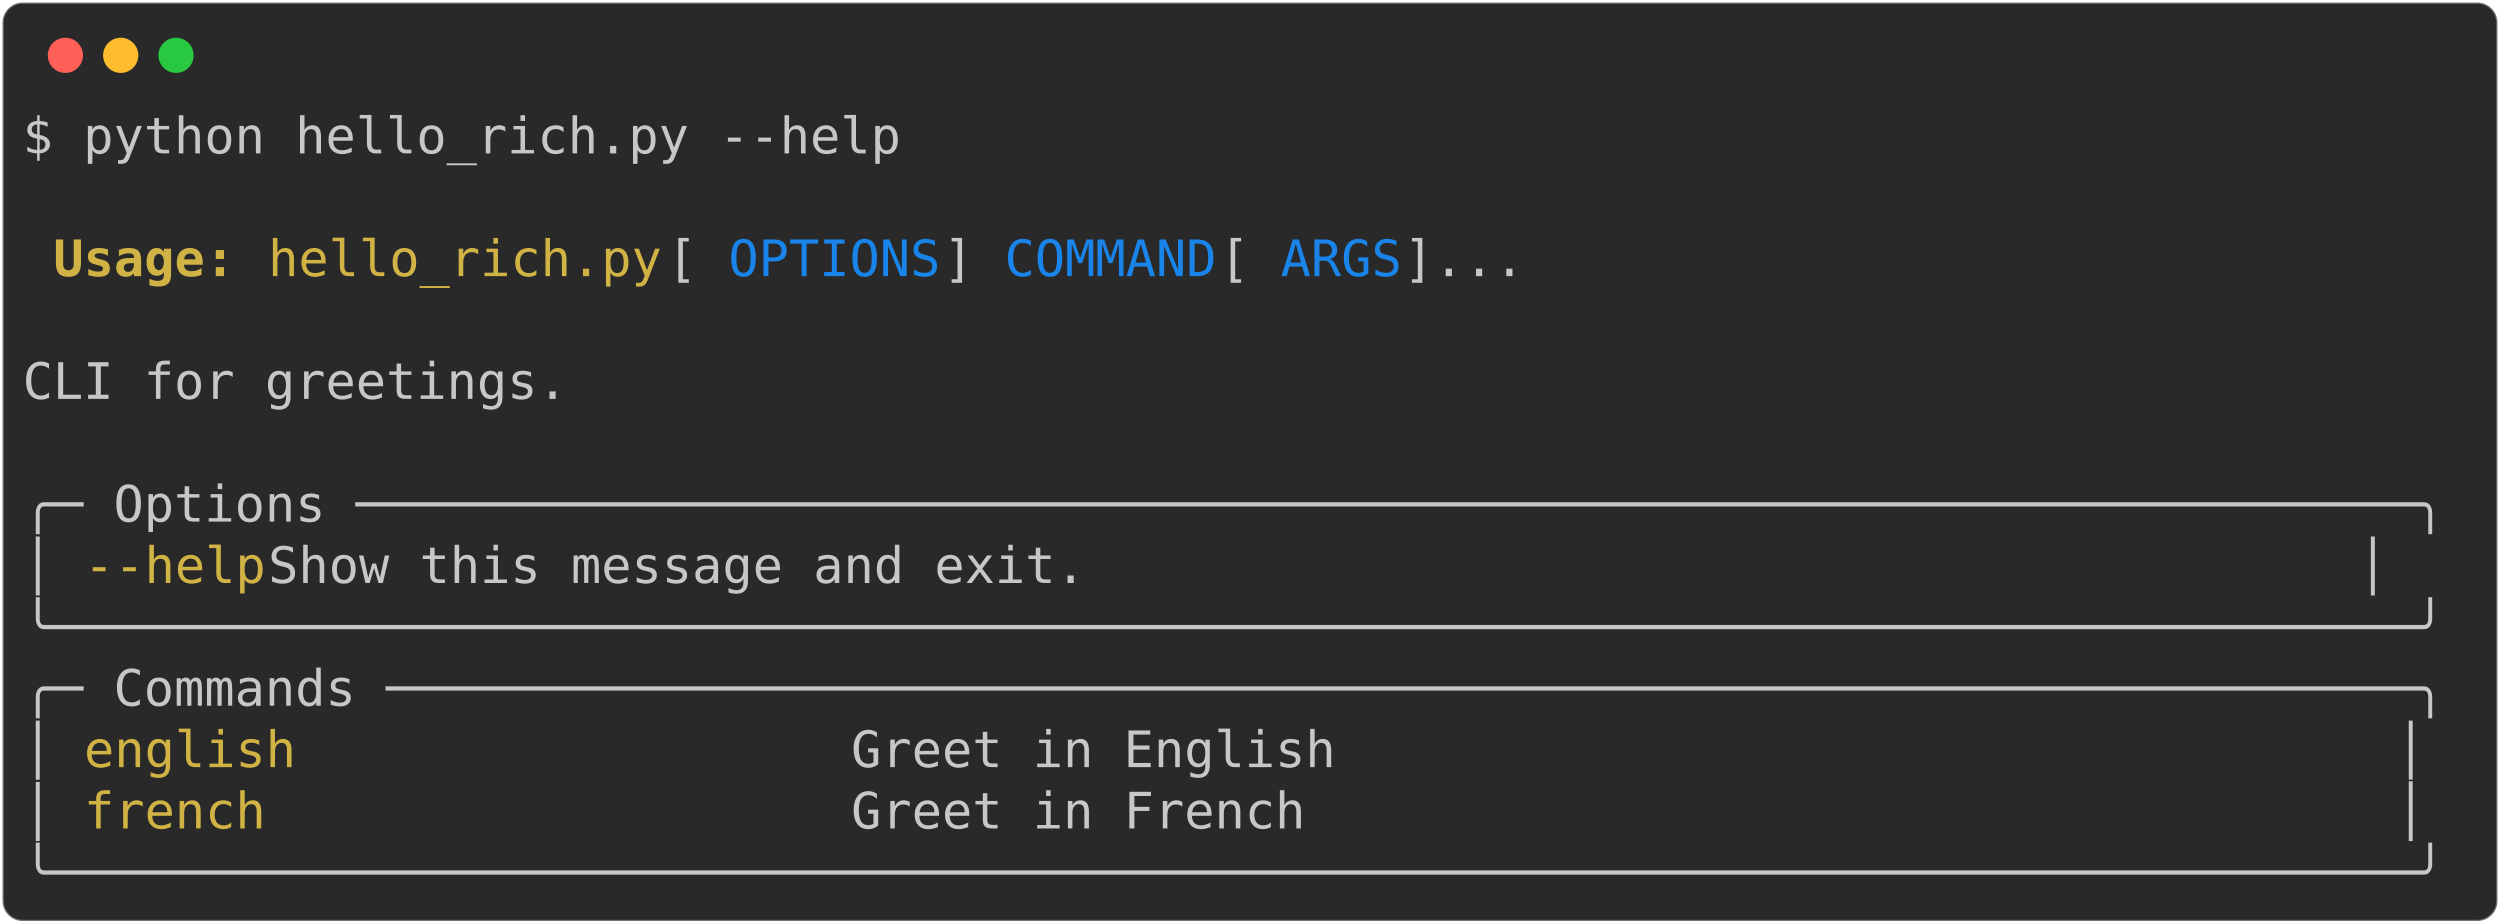
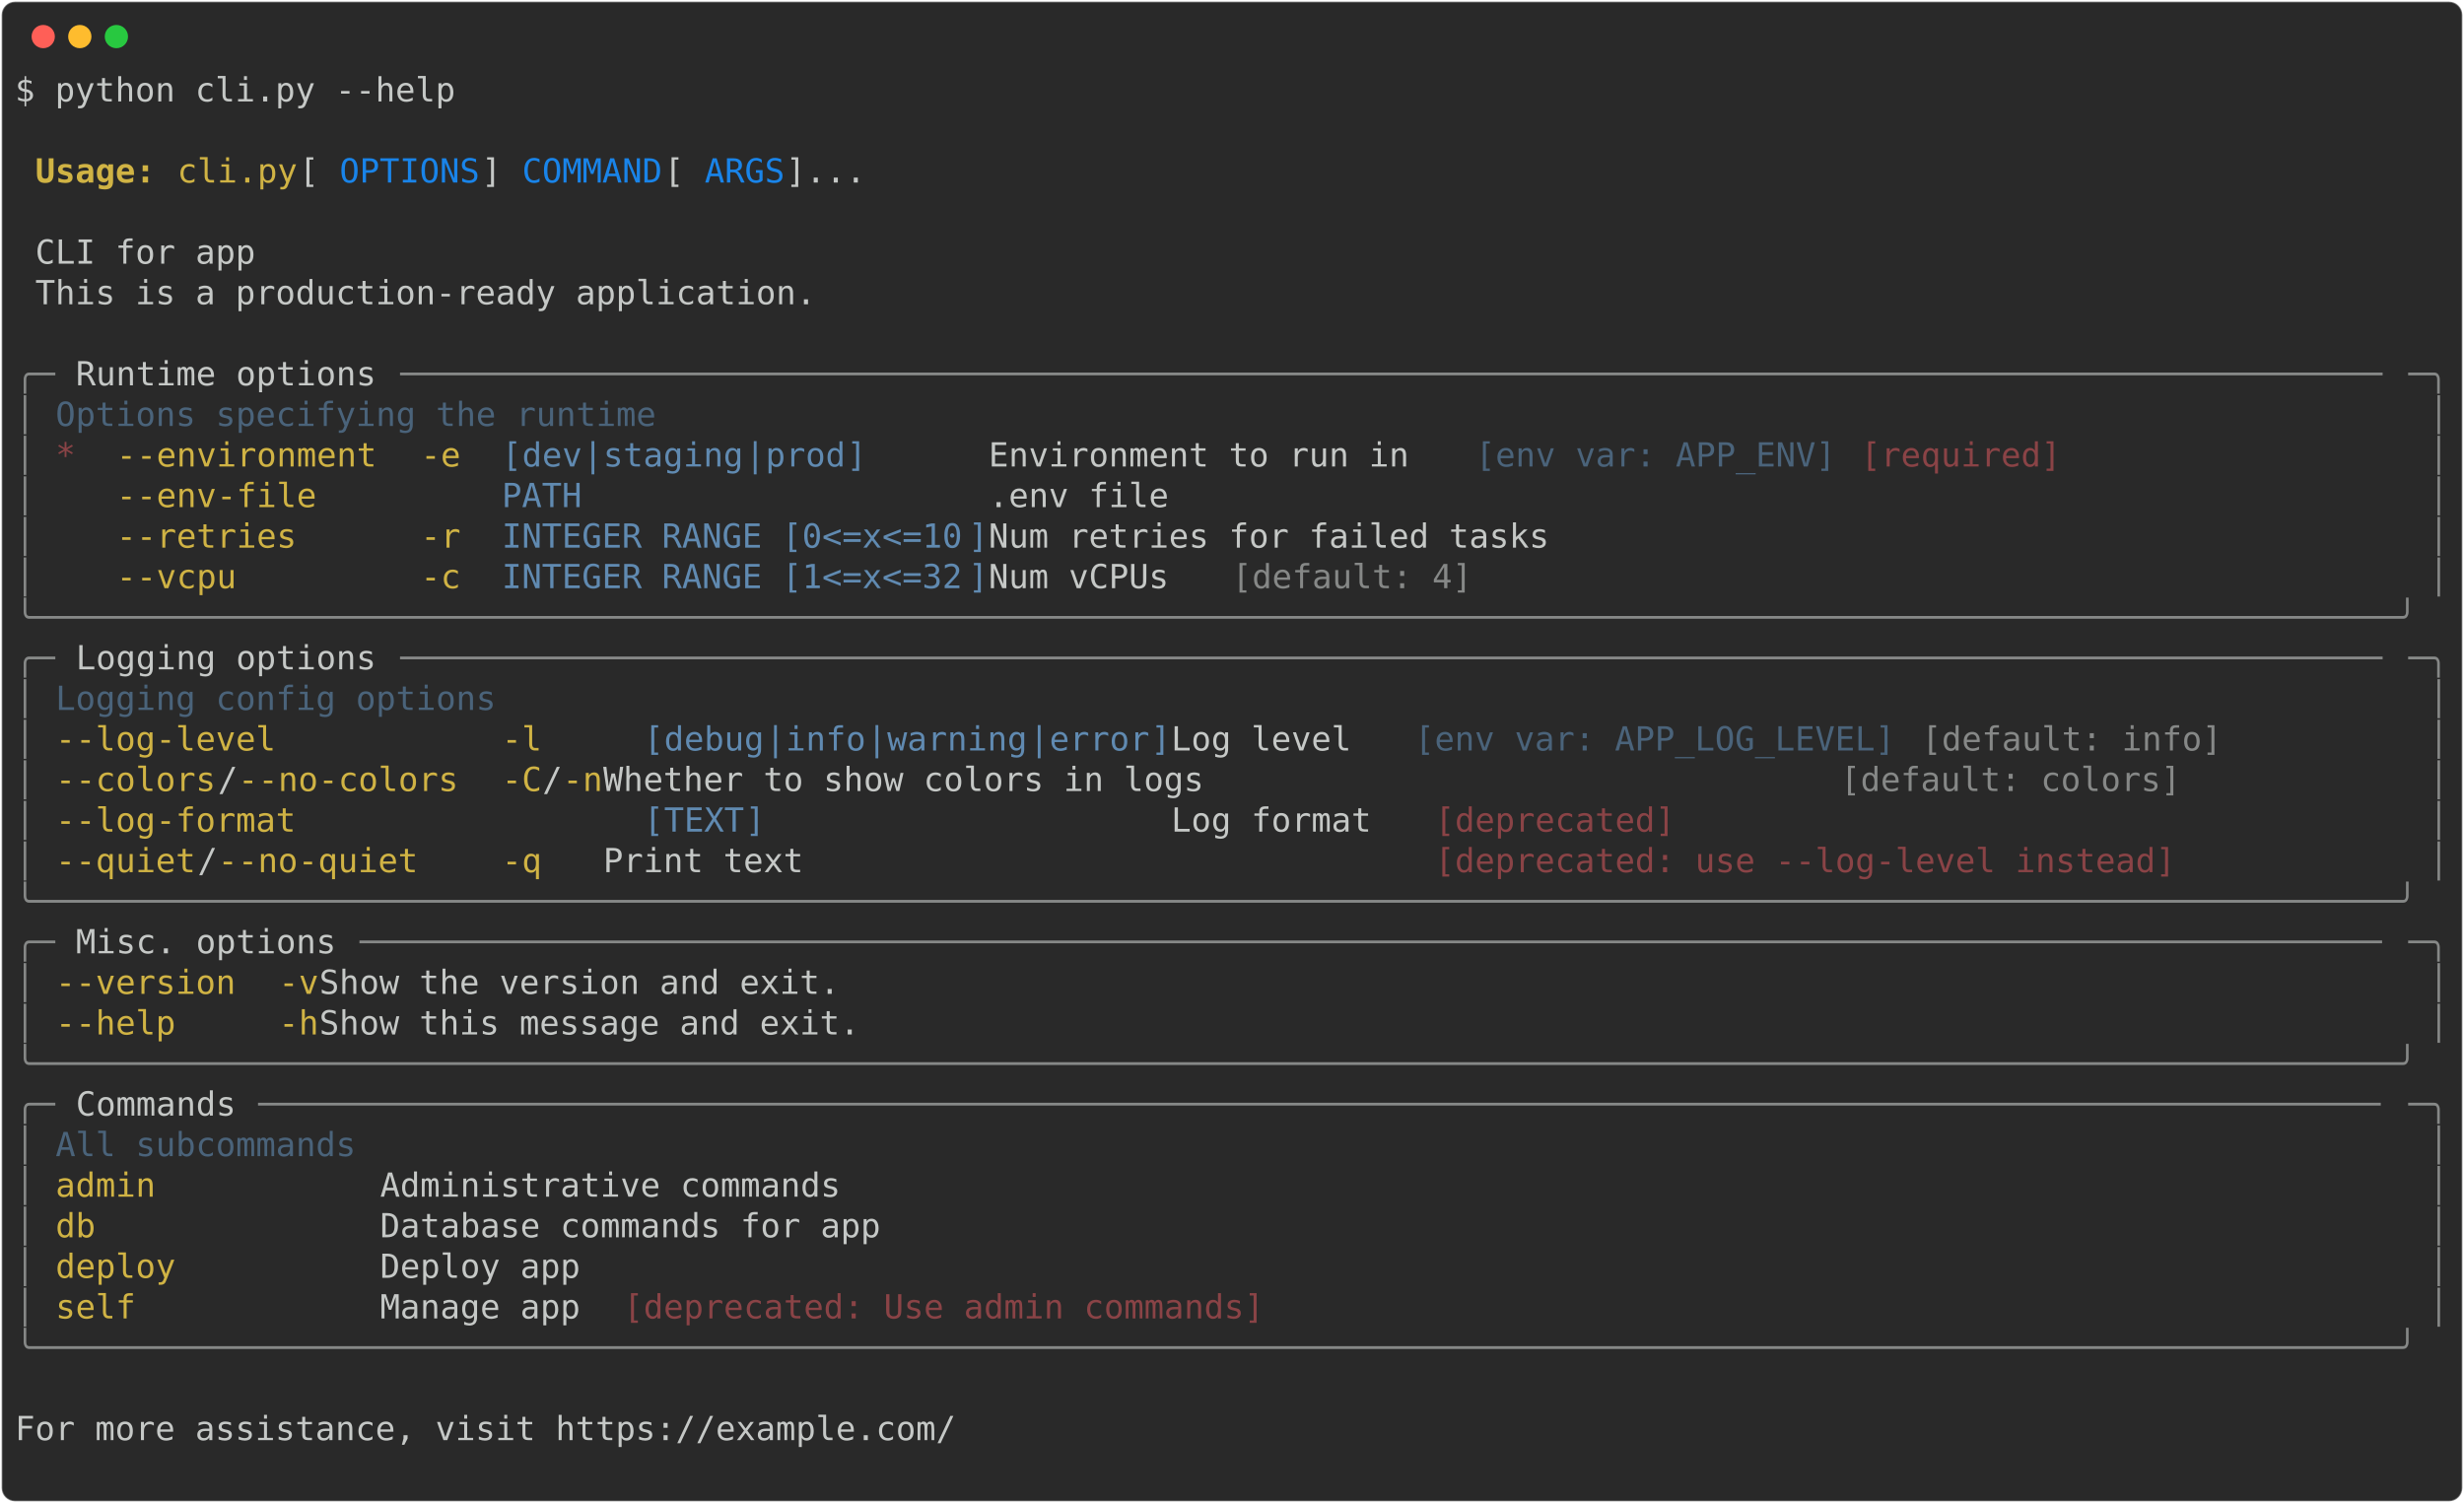
- <svg xmlns="http://www.w3.org/2000/svg" class="rich-terminal" viewBox="0 0 994 367.2">
+ <svg xmlns="http://www.w3.org/2000/svg" class="rich-terminal" viewBox="0 0 1482 904.0">
  <style>

    @font-face {
        font-family: "Fira Code";
        src: local("FiraCode-Regular"),
                url("https://cdnjs.cloudflare.com/ajax/libs/firacode/6.2.0/woff2/FiraCode-Regular.woff2") format("woff2"),
                url("https://cdnjs.cloudflare.com/ajax/libs/firacode/6.2.0/woff/FiraCode-Regular.woff") format("woff");
        font-style: normal;
        font-weight: 400;
    }
    @font-face {
        font-family: "Fira Code";
        src: local("FiraCode-Bold"),
                url("https://cdnjs.cloudflare.com/ajax/libs/firacode/6.2.0/woff2/FiraCode-Bold.woff2") format("woff2"),
                url("https://cdnjs.cloudflare.com/ajax/libs/firacode/6.2.0/woff/FiraCode-Bold.woff") format("woff");
        font-style: bold;
        font-weight: 700;
    }

-     .terminal-638479072-matrix {
+     .terminal-3682623661-matrix {
        font-family: Fira Code, monospace;
        font-size: 20px;
        line-height: 24.4px;
        font-variant-east-asian: full-width;
    }

-     .terminal-638479072-title {
+     .terminal-3682623661-title {
        font-size: 18px;
        font-weight: bold;
        font-family: arial;
    }

-     .terminal-638479072-r1 { fill: #c5c8c6 }
- .terminal-638479072-r2 { fill: #d0b344;font-weight: bold }
- .terminal-638479072-r3 { fill: #d0b344 }
- .terminal-638479072-r4 { fill: #1984e9 }
+     .terminal-3682623661-r1 { fill: #c5c8c6 }
+ .terminal-3682623661-r2 { fill: #d0b344;font-weight: bold }
+ .terminal-3682623661-r3 { fill: #d0b344 }
+ .terminal-3682623661-r4 { fill: #1984e9 }
+ .terminal-3682623661-r5 { fill: #868887 }
+ .terminal-3682623661-r6 { fill: #4a637a }
+ .terminal-3682623661-r7 { fill: #8a4346 }
+ .terminal-3682623661-r8 { fill: #608ab1 }
    </style>
  <defs>
-     <clipPath id="terminal-638479072-clip-terminal">
-       <rect x="0" y="0" width="975.0" height="316.2" />
-     </clipPath>
-     <clipPath id="terminal-638479072-line-0">
-       <rect x="0" y="1.5" width="976" height="24.65" />
-     </clipPath>
-     <clipPath id="terminal-638479072-line-1">
-       <rect x="0" y="25.9" width="976" height="24.65" />
-     </clipPath>
-     <clipPath id="terminal-638479072-line-2">
-       <rect x="0" y="50.3" width="976" height="24.65" />
-     </clipPath>
-     <clipPath id="terminal-638479072-line-3">
-       <rect x="0" y="74.7" width="976" height="24.65" />
-     </clipPath>
-     <clipPath id="terminal-638479072-line-4">
-       <rect x="0" y="99.1" width="976" height="24.65" />
-     </clipPath>
-     <clipPath id="terminal-638479072-line-5">
-       <rect x="0" y="123.5" width="976" height="24.65" />
-     </clipPath>
-     <clipPath id="terminal-638479072-line-6">
-       <rect x="0" y="147.9" width="976" height="24.65" />
-     </clipPath>
-     <clipPath id="terminal-638479072-line-7">
-       <rect x="0" y="172.3" width="976" height="24.65" />
-     </clipPath>
-     <clipPath id="terminal-638479072-line-8">
-       <rect x="0" y="196.7" width="976" height="24.65" />
-     </clipPath>
-     <clipPath id="terminal-638479072-line-9">
-       <rect x="0" y="221.1" width="976" height="24.65" />
-     </clipPath>
-     <clipPath id="terminal-638479072-line-10">
-       <rect x="0" y="245.5" width="976" height="24.65" />
-     </clipPath>
-     <clipPath id="terminal-638479072-line-11">
-       <rect x="0" y="269.9" width="976" height="24.65" />
+     <clipPath id="terminal-3682623661-clip-terminal">
+       <rect x="0" y="0" width="1463.0" height="853.0" />
+     </clipPath>
+     <clipPath id="terminal-3682623661-line-0">
+       <rect x="0" y="1.5" width="1464" height="24.65" />
+     </clipPath>
+     <clipPath id="terminal-3682623661-line-1">
+       <rect x="0" y="25.9" width="1464" height="24.65" />
+     </clipPath>
+     <clipPath id="terminal-3682623661-line-2">
+       <rect x="0" y="50.3" width="1464" height="24.65" />
+     </clipPath>
+     <clipPath id="terminal-3682623661-line-3">
+       <rect x="0" y="74.7" width="1464" height="24.65" />
+     </clipPath>
+     <clipPath id="terminal-3682623661-line-4">
+       <rect x="0" y="99.1" width="1464" height="24.65" />
+     </clipPath>
+     <clipPath id="terminal-3682623661-line-5">
+       <rect x="0" y="123.5" width="1464" height="24.65" />
+     </clipPath>
+     <clipPath id="terminal-3682623661-line-6">
+       <rect x="0" y="147.9" width="1464" height="24.65" />
+     </clipPath>
+     <clipPath id="terminal-3682623661-line-7">
+       <rect x="0" y="172.3" width="1464" height="24.65" />
+     </clipPath>
+     <clipPath id="terminal-3682623661-line-8">
+       <rect x="0" y="196.7" width="1464" height="24.65" />
+     </clipPath>
+     <clipPath id="terminal-3682623661-line-9">
+       <rect x="0" y="221.1" width="1464" height="24.65" />
+     </clipPath>
+     <clipPath id="terminal-3682623661-line-10">
+       <rect x="0" y="245.5" width="1464" height="24.65" />
+     </clipPath>
+     <clipPath id="terminal-3682623661-line-11">
+       <rect x="0" y="269.9" width="1464" height="24.65" />
+     </clipPath>
+     <clipPath id="terminal-3682623661-line-12">
+       <rect x="0" y="294.3" width="1464" height="24.65" />
+     </clipPath>
+     <clipPath id="terminal-3682623661-line-13">
+       <rect x="0" y="318.7" width="1464" height="24.65" />
+     </clipPath>
+     <clipPath id="terminal-3682623661-line-14">
+       <rect x="0" y="343.1" width="1464" height="24.65" />
+     </clipPath>
+     <clipPath id="terminal-3682623661-line-15">
+       <rect x="0" y="367.5" width="1464" height="24.65" />
+     </clipPath>
+     <clipPath id="terminal-3682623661-line-16">
+       <rect x="0" y="391.9" width="1464" height="24.65" />
+     </clipPath>
+     <clipPath id="terminal-3682623661-line-17">
+       <rect x="0" y="416.3" width="1464" height="24.65" />
+     </clipPath>
+     <clipPath id="terminal-3682623661-line-18">
+       <rect x="0" y="440.7" width="1464" height="24.65" />
+     </clipPath>
+     <clipPath id="terminal-3682623661-line-19">
+       <rect x="0" y="465.1" width="1464" height="24.65" />
+     </clipPath>
+     <clipPath id="terminal-3682623661-line-20">
+       <rect x="0" y="489.5" width="1464" height="24.65" />
+     </clipPath>
+     <clipPath id="terminal-3682623661-line-21">
+       <rect x="0" y="513.9" width="1464" height="24.65" />
+     </clipPath>
+     <clipPath id="terminal-3682623661-line-22">
+       <rect x="0" y="538.3" width="1464" height="24.65" />
+     </clipPath>
+     <clipPath id="terminal-3682623661-line-23">
+       <rect x="0" y="562.7" width="1464" height="24.65" />
+     </clipPath>
+     <clipPath id="terminal-3682623661-line-24">
+       <rect x="0" y="587.1" width="1464" height="24.65" />
+     </clipPath>
+     <clipPath id="terminal-3682623661-line-25">
+       <rect x="0" y="611.5" width="1464" height="24.65" />
+     </clipPath>
+     <clipPath id="terminal-3682623661-line-26">
+       <rect x="0" y="635.9" width="1464" height="24.65" />
+     </clipPath>
+     <clipPath id="terminal-3682623661-line-27">
+       <rect x="0" y="660.3" width="1464" height="24.65" />
+     </clipPath>
+     <clipPath id="terminal-3682623661-line-28">
+       <rect x="0" y="684.7" width="1464" height="24.65" />
+     </clipPath>
+     <clipPath id="terminal-3682623661-line-29">
+       <rect x="0" y="709.1" width="1464" height="24.65" />
+     </clipPath>
+     <clipPath id="terminal-3682623661-line-30">
+       <rect x="0" y="733.5" width="1464" height="24.65" />
+     </clipPath>
+     <clipPath id="terminal-3682623661-line-31">
+       <rect x="0" y="757.9" width="1464" height="24.65" />
+     </clipPath>
+     <clipPath id="terminal-3682623661-line-32">
+       <rect x="0" y="782.3" width="1464" height="24.65" />
+     </clipPath>
+     <clipPath id="terminal-3682623661-line-33">
+       <rect x="0" y="806.7" width="1464" height="24.65" />
    </clipPath>
  </defs>
-   <rect fill="#292929" stroke="rgba(255,255,255,0.35)" stroke-width="1" x="1" y="1" width="992" height="365.2" rx="8" />
+   <rect fill="#292929" stroke="rgba(255,255,255,0.35)" stroke-width="1" x="1" y="1" width="1480" height="902" rx="8" />
  <g transform="translate(26,22)">
    <circle cx="0" cy="0" r="7" fill="#ff5f57" />
    <circle cx="22" cy="0" r="7" fill="#febc2e" />
    <circle cx="44" cy="0" r="7" fill="#28c840" />
  </g>
-   <g transform="translate(9, 41)" clip-path="url(#terminal-638479072-clip-terminal)">
-     <g class="terminal-638479072-matrix">
-       <text class="terminal-638479072-r1" x="0" y="20" textLength="353.8" clip-path="url(#terminal-638479072-line-0)">$ python hello_rich.py --help</text>
-       <text class="terminal-638479072-r1" x="976" y="20" textLength="12.2" clip-path="url(#terminal-638479072-line-0)">
- </text>
-       <text class="terminal-638479072-r1" x="976" y="44.4" textLength="12.2" clip-path="url(#terminal-638479072-line-1)">
- </text>
-       <text class="terminal-638479072-r2" x="12.2" y="68.8" textLength="73.2" clip-path="url(#terminal-638479072-line-2)">Usage:</text>
-       <text class="terminal-638479072-r3" x="97.6" y="68.8" textLength="158.6" clip-path="url(#terminal-638479072-line-2)">hello_rich.py</text>
-       <text class="terminal-638479072-r1" x="256.2" y="68.8" textLength="24.4" clip-path="url(#terminal-638479072-line-2)"> [</text>
-       <text class="terminal-638479072-r4" x="280.6" y="68.8" textLength="85.4" clip-path="url(#terminal-638479072-line-2)">OPTIONS</text>
-       <text class="terminal-638479072-r1" x="366" y="68.8" textLength="24.4" clip-path="url(#terminal-638479072-line-2)">] </text>
-       <text class="terminal-638479072-r4" x="390.4" y="68.8" textLength="85.4" clip-path="url(#terminal-638479072-line-2)">COMMAND</text>
-       <text class="terminal-638479072-r1" x="475.8" y="68.8" textLength="24.4" clip-path="url(#terminal-638479072-line-2)"> [</text>
-       <text class="terminal-638479072-r4" x="500.2" y="68.8" textLength="48.8" clip-path="url(#terminal-638479072-line-2)">ARGS</text>
-       <text class="terminal-638479072-r1" x="549" y="68.8" textLength="427" clip-path="url(#terminal-638479072-line-2)">]...                               </text>
-       <text class="terminal-638479072-r1" x="976" y="68.8" textLength="12.2" clip-path="url(#terminal-638479072-line-2)">
- </text>
-       <text class="terminal-638479072-r1" x="976" y="93.2" textLength="12.2" clip-path="url(#terminal-638479072-line-3)">
- </text>
-       <text class="terminal-638479072-r1" x="0" y="117.6" textLength="976" clip-path="url(#terminal-638479072-line-4)"> CLI for greetings.                                                             </text>
-       <text class="terminal-638479072-r1" x="976" y="117.6" textLength="12.2" clip-path="url(#terminal-638479072-line-4)">
- </text>
-       <text class="terminal-638479072-r1" x="976" y="142" textLength="12.2" clip-path="url(#terminal-638479072-line-5)">
- </text>
-       <text class="terminal-638479072-r1" x="0" y="166.4" textLength="976" clip-path="url(#terminal-638479072-line-6)">╭─ Options ────────────────────────────────────────────────────────────────────╮</text>
-       <text class="terminal-638479072-r1" x="976" y="166.4" textLength="12.2" clip-path="url(#terminal-638479072-line-6)">
- </text>
-       <text class="terminal-638479072-r1" x="0" y="190.8" textLength="24.4" clip-path="url(#terminal-638479072-line-7)">│ </text>
-       <text class="terminal-638479072-r3" x="24.4" y="190.8" textLength="73.2" clip-path="url(#terminal-638479072-line-7)">--help</text>
-       <text class="terminal-638479072-r1" x="97.6" y="190.8" textLength="878.4" clip-path="url(#terminal-638479072-line-7)">  Show this message and exit.                                          │</text>
-       <text class="terminal-638479072-r1" x="976" y="190.8" textLength="12.2" clip-path="url(#terminal-638479072-line-7)">
- </text>
-       <text class="terminal-638479072-r1" x="0" y="215.2" textLength="976" clip-path="url(#terminal-638479072-line-8)">╰──────────────────────────────────────────────────────────────────────────────╯</text>
-       <text class="terminal-638479072-r1" x="976" y="215.2" textLength="12.2" clip-path="url(#terminal-638479072-line-8)">
- </text>
-       <text class="terminal-638479072-r1" x="0" y="239.6" textLength="976" clip-path="url(#terminal-638479072-line-9)">╭─ Commands ───────────────────────────────────────────────────────────────────╮</text>
-       <text class="terminal-638479072-r1" x="976" y="239.6" textLength="12.2" clip-path="url(#terminal-638479072-line-9)">
- </text>
-       <text class="terminal-638479072-r1" x="0" y="264" textLength="24.4" clip-path="url(#terminal-638479072-line-10)">│ </text>
-       <text class="terminal-638479072-r3" x="24.4" y="264" textLength="292.8" clip-path="url(#terminal-638479072-line-10)">english                 </text>
-       <text class="terminal-638479072-r1" x="329.4" y="264" textLength="646.6" clip-path="url(#terminal-638479072-line-10)"> Greet in English                                   │</text>
-       <text class="terminal-638479072-r1" x="976" y="264" textLength="12.2" clip-path="url(#terminal-638479072-line-10)">
- </text>
-       <text class="terminal-638479072-r1" x="0" y="288.4" textLength="24.4" clip-path="url(#terminal-638479072-line-11)">│ </text>
-       <text class="terminal-638479072-r3" x="24.4" y="288.4" textLength="292.8" clip-path="url(#terminal-638479072-line-11)">french                  </text>
-       <text class="terminal-638479072-r1" x="329.4" y="288.4" textLength="646.6" clip-path="url(#terminal-638479072-line-11)"> Greet in French                                    │</text>
-       <text class="terminal-638479072-r1" x="976" y="288.4" textLength="12.2" clip-path="url(#terminal-638479072-line-11)">
- </text>
-       <text class="terminal-638479072-r1" x="0" y="312.8" textLength="976" clip-path="url(#terminal-638479072-line-12)">╰──────────────────────────────────────────────────────────────────────────────╯</text>
-       <text class="terminal-638479072-r1" x="976" y="312.8" textLength="12.2" clip-path="url(#terminal-638479072-line-12)">
+   <g transform="translate(9, 41)" clip-path="url(#terminal-3682623661-clip-terminal)">
+     <g class="terminal-3682623661-matrix">
+       <text class="terminal-3682623661-r1" x="0" y="20" textLength="268.4" clip-path="url(#terminal-3682623661-line-0)">$ python cli.py --help</text>
+       <text class="terminal-3682623661-r1" x="1464" y="20" textLength="12.2" clip-path="url(#terminal-3682623661-line-0)">
+ </text>
+       <text class="terminal-3682623661-r1" x="1464" y="44.4" textLength="12.2" clip-path="url(#terminal-3682623661-line-1)">
+ </text>
+       <text class="terminal-3682623661-r2" x="12.2" y="68.8" textLength="73.2" clip-path="url(#terminal-3682623661-line-2)">Usage:</text>
+       <text class="terminal-3682623661-r3" x="97.6" y="68.8" textLength="73.2" clip-path="url(#terminal-3682623661-line-2)">cli.py</text>
+       <text class="terminal-3682623661-r1" x="170.8" y="68.8" textLength="24.4" clip-path="url(#terminal-3682623661-line-2)"> [</text>
+       <text class="terminal-3682623661-r4" x="195.2" y="68.8" textLength="85.4" clip-path="url(#terminal-3682623661-line-2)">OPTIONS</text>
+       <text class="terminal-3682623661-r1" x="280.6" y="68.8" textLength="24.4" clip-path="url(#terminal-3682623661-line-2)">] </text>
+       <text class="terminal-3682623661-r4" x="305" y="68.8" textLength="85.4" clip-path="url(#terminal-3682623661-line-2)">COMMAND</text>
+       <text class="terminal-3682623661-r1" x="390.4" y="68.8" textLength="24.4" clip-path="url(#terminal-3682623661-line-2)"> [</text>
+       <text class="terminal-3682623661-r4" x="414.8" y="68.8" textLength="48.8" clip-path="url(#terminal-3682623661-line-2)">ARGS</text>
+       <text class="terminal-3682623661-r1" x="463.6" y="68.8" textLength="1000.4" clip-path="url(#terminal-3682623661-line-2)">]...                                                                              </text>
+       <text class="terminal-3682623661-r1" x="1464" y="68.8" textLength="12.2" clip-path="url(#terminal-3682623661-line-2)">
+ </text>
+       <text class="terminal-3682623661-r1" x="1464" y="93.2" textLength="12.2" clip-path="url(#terminal-3682623661-line-3)">
+ </text>
+       <text class="terminal-3682623661-r1" x="12.2" y="117.6" textLength="134.2" clip-path="url(#terminal-3682623661-line-4)">CLI for app</text>
+       <text class="terminal-3682623661-r1" x="1464" y="117.6" textLength="12.2" clip-path="url(#terminal-3682623661-line-4)">
+ </text>
+       <text class="terminal-3682623661-r1" x="12.2" y="142" textLength="475.8" clip-path="url(#terminal-3682623661-line-5)">This is a production-ready application.</text>
+       <text class="terminal-3682623661-r1" x="1464" y="142" textLength="12.2" clip-path="url(#terminal-3682623661-line-5)">
+ </text>
+       <text class="terminal-3682623661-r1" x="1464" y="166.4" textLength="12.2" clip-path="url(#terminal-3682623661-line-6)">
+ </text>
+       <text class="terminal-3682623661-r5" x="0" y="190.8" textLength="24.4" clip-path="url(#terminal-3682623661-line-7)">╭─</text>
+       <text class="terminal-3682623661-r1" x="36.6" y="190.8" textLength="183" clip-path="url(#terminal-3682623661-line-7)">Runtime options</text>
+       <text class="terminal-3682623661-r5" x="231.8" y="190.8" textLength="1207.8" clip-path="url(#terminal-3682623661-line-7)">───────────────────────────────────────────────────────────────────────────────────────────────────</text>
+       <text class="terminal-3682623661-r5" x="1439.6" y="190.8" textLength="24.4" clip-path="url(#terminal-3682623661-line-7)">─╮</text>
+       <text class="terminal-3682623661-r1" x="1464" y="190.8" textLength="12.2" clip-path="url(#terminal-3682623661-line-7)">
+ </text>
+       <text class="terminal-3682623661-r5" x="0" y="215.2" textLength="12.2" clip-path="url(#terminal-3682623661-line-8)">│</text>
+       <text class="terminal-3682623661-r6" x="24.4" y="215.2" textLength="366" clip-path="url(#terminal-3682623661-line-8)">Options specifying the runtime</text>
+       <text class="terminal-3682623661-r5" x="1451.8" y="215.2" textLength="12.2" clip-path="url(#terminal-3682623661-line-8)">│</text>
+       <text class="terminal-3682623661-r1" x="1464" y="215.2" textLength="12.2" clip-path="url(#terminal-3682623661-line-8)">
+ </text>
+       <text class="terminal-3682623661-r5" x="0" y="239.6" textLength="12.2" clip-path="url(#terminal-3682623661-line-9)">│</text>
+       <text class="terminal-3682623661-r7" x="24.4" y="239.6" textLength="12.2" clip-path="url(#terminal-3682623661-line-9)">*</text>
+       <text class="terminal-3682623661-r3" x="61" y="239.6" textLength="158.6" clip-path="url(#terminal-3682623661-line-9)">--environment</text>
+       <text class="terminal-3682623661-r3" x="244" y="239.6" textLength="24.4" clip-path="url(#terminal-3682623661-line-9)">-e</text>
+       <text class="terminal-3682623661-r8" x="292.8" y="239.6" textLength="12.2" clip-path="url(#terminal-3682623661-line-9)">[</text>
+       <text class="terminal-3682623661-r8" x="305" y="239.6" textLength="36.6" clip-path="url(#terminal-3682623661-line-9)">dev</text>
+       <text class="terminal-3682623661-r8" x="341.6" y="239.6" textLength="12.2" clip-path="url(#terminal-3682623661-line-9)">|</text>
+       <text class="terminal-3682623661-r8" x="353.8" y="239.6" textLength="85.4" clip-path="url(#terminal-3682623661-line-9)">staging</text>
+       <text class="terminal-3682623661-r8" x="439.2" y="239.6" textLength="12.2" clip-path="url(#terminal-3682623661-line-9)">|</text>
+       <text class="terminal-3682623661-r8" x="451.4" y="239.6" textLength="48.8" clip-path="url(#terminal-3682623661-line-9)">prod</text>
+       <text class="terminal-3682623661-r8" x="500.2" y="239.6" textLength="12.2" clip-path="url(#terminal-3682623661-line-9)">]</text>
+       <text class="terminal-3682623661-r1" x="585.6" y="239.6" textLength="292.8" clip-path="url(#terminal-3682623661-line-9)">  Environment to run in </text>
+       <text class="terminal-3682623661-r6" x="878.4" y="239.6" textLength="219.6" clip-path="url(#terminal-3682623661-line-9)">[env var: APP_ENV]</text>
+       <text class="terminal-3682623661-r7" x="1110.2" y="239.6" textLength="122" clip-path="url(#terminal-3682623661-line-9)">[required]</text>
+       <text class="terminal-3682623661-r5" x="1451.8" y="239.6" textLength="12.2" clip-path="url(#terminal-3682623661-line-9)">│</text>
+       <text class="terminal-3682623661-r1" x="1464" y="239.6" textLength="12.2" clip-path="url(#terminal-3682623661-line-9)">
+ </text>
+       <text class="terminal-3682623661-r5" x="0" y="264" textLength="12.2" clip-path="url(#terminal-3682623661-line-10)">│</text>
+       <text class="terminal-3682623661-r3" x="61" y="264" textLength="158.6" clip-path="url(#terminal-3682623661-line-10)">--env-file   </text>
+       <text class="terminal-3682623661-r8" x="292.8" y="264" textLength="292.8" clip-path="url(#terminal-3682623661-line-10)">PATH                    </text>
+       <text class="terminal-3682623661-r1" x="585.6" y="264" textLength="866.2" clip-path="url(#terminal-3682623661-line-10)">  .env file                                                            </text>
+       <text class="terminal-3682623661-r5" x="1451.8" y="264" textLength="12.2" clip-path="url(#terminal-3682623661-line-10)">│</text>
+       <text class="terminal-3682623661-r1" x="1464" y="264" textLength="12.2" clip-path="url(#terminal-3682623661-line-10)">
+ </text>
+       <text class="terminal-3682623661-r5" x="0" y="288.4" textLength="12.2" clip-path="url(#terminal-3682623661-line-11)">│</text>
+       <text class="terminal-3682623661-r3" x="61" y="288.4" textLength="158.6" clip-path="url(#terminal-3682623661-line-11)">--retries    </text>
+       <text class="terminal-3682623661-r3" x="244" y="288.4" textLength="24.4" clip-path="url(#terminal-3682623661-line-11)">-r</text>
+       <text class="terminal-3682623661-r8" x="292.8" y="288.4" textLength="280.6" clip-path="url(#terminal-3682623661-line-11)">INTEGER RANGE [0&lt;=x&lt;=10</text>
+       <text class="terminal-3682623661-r8" x="573.4" y="288.4" textLength="12.2" clip-path="url(#terminal-3682623661-line-11)">]</text>
+       <text class="terminal-3682623661-r1" x="585.6" y="288.4" textLength="866.2" clip-path="url(#terminal-3682623661-line-11)">  Num retries for failed tasks                                         </text>
+       <text class="terminal-3682623661-r5" x="1451.8" y="288.4" textLength="12.2" clip-path="url(#terminal-3682623661-line-11)">│</text>
+       <text class="terminal-3682623661-r1" x="1464" y="288.4" textLength="12.2" clip-path="url(#terminal-3682623661-line-11)">
+ </text>
+       <text class="terminal-3682623661-r5" x="0" y="312.8" textLength="12.2" clip-path="url(#terminal-3682623661-line-12)">│</text>
+       <text class="terminal-3682623661-r3" x="61" y="312.8" textLength="158.6" clip-path="url(#terminal-3682623661-line-12)">--vcpu       </text>
+       <text class="terminal-3682623661-r3" x="244" y="312.8" textLength="24.4" clip-path="url(#terminal-3682623661-line-12)">-c</text>
+       <text class="terminal-3682623661-r8" x="292.8" y="312.8" textLength="280.6" clip-path="url(#terminal-3682623661-line-12)">INTEGER RANGE [1&lt;=x&lt;=32</text>
+       <text class="terminal-3682623661-r8" x="573.4" y="312.8" textLength="12.2" clip-path="url(#terminal-3682623661-line-12)">]</text>
+       <text class="terminal-3682623661-r1" x="585.6" y="312.8" textLength="146.4" clip-path="url(#terminal-3682623661-line-12)">  Num vCPUs </text>
+       <text class="terminal-3682623661-r5" x="732" y="312.8" textLength="146.4" clip-path="url(#terminal-3682623661-line-12)">[default: 4]</text>
+       <text class="terminal-3682623661-r5" x="1451.8" y="312.8" textLength="12.2" clip-path="url(#terminal-3682623661-line-12)">│</text>
+       <text class="terminal-3682623661-r1" x="1464" y="312.8" textLength="12.2" clip-path="url(#terminal-3682623661-line-12)">
+ </text>
+       <text class="terminal-3682623661-r5" x="0" y="337.2" textLength="1464" clip-path="url(#terminal-3682623661-line-13)">╰──────────────────────────────────────────────────────────────────────────────────────────────────────────────────────╯</text>
+       <text class="terminal-3682623661-r1" x="1464" y="337.2" textLength="12.2" clip-path="url(#terminal-3682623661-line-13)">
+ </text>
+       <text class="terminal-3682623661-r5" x="0" y="361.6" textLength="24.4" clip-path="url(#terminal-3682623661-line-14)">╭─</text>
+       <text class="terminal-3682623661-r1" x="36.6" y="361.6" textLength="183" clip-path="url(#terminal-3682623661-line-14)">Logging options</text>
+       <text class="terminal-3682623661-r5" x="231.8" y="361.6" textLength="1207.8" clip-path="url(#terminal-3682623661-line-14)">───────────────────────────────────────────────────────────────────────────────────────────────────</text>
+       <text class="terminal-3682623661-r5" x="1439.6" y="361.6" textLength="24.4" clip-path="url(#terminal-3682623661-line-14)">─╮</text>
+       <text class="terminal-3682623661-r1" x="1464" y="361.6" textLength="12.2" clip-path="url(#terminal-3682623661-line-14)">
+ </text>
+       <text class="terminal-3682623661-r5" x="0" y="386" textLength="12.2" clip-path="url(#terminal-3682623661-line-15)">│</text>
+       <text class="terminal-3682623661-r6" x="24.4" y="386" textLength="268.4" clip-path="url(#terminal-3682623661-line-15)">Logging config options</text>
+       <text class="terminal-3682623661-r5" x="1451.8" y="386" textLength="12.2" clip-path="url(#terminal-3682623661-line-15)">│</text>
+       <text class="terminal-3682623661-r1" x="1464" y="386" textLength="12.2" clip-path="url(#terminal-3682623661-line-15)">
+ </text>
+       <text class="terminal-3682623661-r5" x="0" y="410.4" textLength="12.2" clip-path="url(#terminal-3682623661-line-16)">│</text>
+       <text class="terminal-3682623661-r3" x="24.4" y="410.4" textLength="244" clip-path="url(#terminal-3682623661-line-16)">--log-level         </text>
+       <text class="terminal-3682623661-r3" x="292.8" y="410.4" textLength="61" clip-path="url(#terminal-3682623661-line-16)">-l   </text>
+       <text class="terminal-3682623661-r8" x="378.2" y="410.4" textLength="12.2" clip-path="url(#terminal-3682623661-line-16)">[</text>
+       <text class="terminal-3682623661-r8" x="390.4" y="410.4" textLength="61" clip-path="url(#terminal-3682623661-line-16)">debug</text>
+       <text class="terminal-3682623661-r8" x="451.4" y="410.4" textLength="12.2" clip-path="url(#terminal-3682623661-line-16)">|</text>
+       <text class="terminal-3682623661-r8" x="463.6" y="410.4" textLength="48.8" clip-path="url(#terminal-3682623661-line-16)">info</text>
+       <text class="terminal-3682623661-r8" x="512.4" y="410.4" textLength="12.2" clip-path="url(#terminal-3682623661-line-16)">|</text>
+       <text class="terminal-3682623661-r8" x="524.6" y="410.4" textLength="85.4" clip-path="url(#terminal-3682623661-line-16)">warning</text>
+       <text class="terminal-3682623661-r8" x="610" y="410.4" textLength="12.2" clip-path="url(#terminal-3682623661-line-16)">|</text>
+       <text class="terminal-3682623661-r8" x="622.2" y="410.4" textLength="61" clip-path="url(#terminal-3682623661-line-16)">error</text>
+       <text class="terminal-3682623661-r8" x="683.2" y="410.4" textLength="12.2" clip-path="url(#terminal-3682623661-line-16)">]</text>
+       <text class="terminal-3682623661-r1" x="695.4" y="410.4" textLength="146.4" clip-path="url(#terminal-3682623661-line-16)">  Log level </text>
+       <text class="terminal-3682623661-r6" x="841.8" y="410.4" textLength="292.8" clip-path="url(#terminal-3682623661-line-16)">[env var: APP_LOG_LEVEL]</text>
+       <text class="terminal-3682623661-r5" x="1146.8" y="410.4" textLength="183" clip-path="url(#terminal-3682623661-line-16)">[default: info]</text>
+       <text class="terminal-3682623661-r5" x="1451.8" y="410.4" textLength="12.2" clip-path="url(#terminal-3682623661-line-16)">│</text>
+       <text class="terminal-3682623661-r1" x="1464" y="410.4" textLength="12.2" clip-path="url(#terminal-3682623661-line-16)">
+ </text>
+       <text class="terminal-3682623661-r5" x="0" y="434.8" textLength="12.2" clip-path="url(#terminal-3682623661-line-17)">│</text>
+       <text class="terminal-3682623661-r3" x="24.4" y="434.8" textLength="97.6" clip-path="url(#terminal-3682623661-line-17)">--colors</text>
+       <text class="terminal-3682623661-r1" x="122" y="434.8" textLength="12.2" clip-path="url(#terminal-3682623661-line-17)">/</text>
+       <text class="terminal-3682623661-r3" x="134.2" y="434.8" textLength="134.2" clip-path="url(#terminal-3682623661-line-17)">--no-colors</text>
+       <text class="terminal-3682623661-r3" x="292.8" y="434.8" textLength="24.4" clip-path="url(#terminal-3682623661-line-17)">-C</text>
+       <text class="terminal-3682623661-r1" x="317.2" y="434.8" textLength="12.2" clip-path="url(#terminal-3682623661-line-17)">/</text>
+       <text class="terminal-3682623661-r3" x="329.4" y="434.8" textLength="24.4" clip-path="url(#terminal-3682623661-line-17)">-n</text>
+       <text class="terminal-3682623661-r1" x="353.8" y="434.8" textLength="744.2" clip-path="url(#terminal-3682623661-line-17)">                              Whether to show colors in logs </text>
+       <text class="terminal-3682623661-r5" x="1098" y="434.8" textLength="207.4" clip-path="url(#terminal-3682623661-line-17)">[default: colors]</text>
+       <text class="terminal-3682623661-r5" x="1451.8" y="434.8" textLength="12.2" clip-path="url(#terminal-3682623661-line-17)">│</text>
+       <text class="terminal-3682623661-r1" x="1464" y="434.8" textLength="12.2" clip-path="url(#terminal-3682623661-line-17)">
+ </text>
+       <text class="terminal-3682623661-r5" x="0" y="459.2" textLength="12.2" clip-path="url(#terminal-3682623661-line-18)">│</text>
+       <text class="terminal-3682623661-r3" x="24.4" y="459.2" textLength="244" clip-path="url(#terminal-3682623661-line-18)">--log-format        </text>
+       <text class="terminal-3682623661-r8" x="378.2" y="459.2" textLength="12.2" clip-path="url(#terminal-3682623661-line-18)">[</text>
+       <text class="terminal-3682623661-r8" x="390.4" y="459.2" textLength="48.8" clip-path="url(#terminal-3682623661-line-18)">TEXT</text>
+       <text class="terminal-3682623661-r8" x="439.2" y="459.2" textLength="12.2" clip-path="url(#terminal-3682623661-line-18)">]</text>
+       <text class="terminal-3682623661-r1" x="695.4" y="459.2" textLength="158.6" clip-path="url(#terminal-3682623661-line-18)">  Log format </text>
+       <text class="terminal-3682623661-r7" x="854" y="459.2" textLength="146.4" clip-path="url(#terminal-3682623661-line-18)">[deprecated]</text>
+       <text class="terminal-3682623661-r5" x="1451.8" y="459.2" textLength="12.2" clip-path="url(#terminal-3682623661-line-18)">│</text>
+       <text class="terminal-3682623661-r1" x="1464" y="459.2" textLength="12.2" clip-path="url(#terminal-3682623661-line-18)">
+ </text>
+       <text class="terminal-3682623661-r5" x="0" y="483.6" textLength="12.2" clip-path="url(#terminal-3682623661-line-19)">│</text>
+       <text class="terminal-3682623661-r3" x="24.4" y="483.6" textLength="85.4" clip-path="url(#terminal-3682623661-line-19)">--quiet</text>
+       <text class="terminal-3682623661-r1" x="109.8" y="483.6" textLength="12.2" clip-path="url(#terminal-3682623661-line-19)">/</text>
+       <text class="terminal-3682623661-r3" x="122" y="483.6" textLength="122" clip-path="url(#terminal-3682623661-line-19)">--no-quiet</text>
+       <text class="terminal-3682623661-r3" x="292.8" y="483.6" textLength="61" clip-path="url(#terminal-3682623661-line-19)">-q   </text>
+       <text class="terminal-3682623661-r1" x="353.8" y="483.6" textLength="500.2" clip-path="url(#terminal-3682623661-line-19)">                              Print text </text>
+       <text class="terminal-3682623661-r7" x="854" y="483.6" textLength="451.4" clip-path="url(#terminal-3682623661-line-19)">[deprecated: use --log-level instead]</text>
+       <text class="terminal-3682623661-r5" x="1451.8" y="483.6" textLength="12.2" clip-path="url(#terminal-3682623661-line-19)">│</text>
+       <text class="terminal-3682623661-r1" x="1464" y="483.6" textLength="12.2" clip-path="url(#terminal-3682623661-line-19)">
+ </text>
+       <text class="terminal-3682623661-r5" x="0" y="508" textLength="1464" clip-path="url(#terminal-3682623661-line-20)">╰──────────────────────────────────────────────────────────────────────────────────────────────────────────────────────╯</text>
+       <text class="terminal-3682623661-r1" x="1464" y="508" textLength="12.2" clip-path="url(#terminal-3682623661-line-20)">
+ </text>
+       <text class="terminal-3682623661-r5" x="0" y="532.4" textLength="24.4" clip-path="url(#terminal-3682623661-line-21)">╭─</text>
+       <text class="terminal-3682623661-r1" x="36.6" y="532.4" textLength="158.6" clip-path="url(#terminal-3682623661-line-21)">Misc. options</text>
+       <text class="terminal-3682623661-r5" x="207.4" y="532.4" textLength="1232.2" clip-path="url(#terminal-3682623661-line-21)">─────────────────────────────────────────────────────────────────────────────────────────────────────</text>
+       <text class="terminal-3682623661-r5" x="1439.6" y="532.4" textLength="24.4" clip-path="url(#terminal-3682623661-line-21)">─╮</text>
+       <text class="terminal-3682623661-r1" x="1464" y="532.4" textLength="12.2" clip-path="url(#terminal-3682623661-line-21)">
+ </text>
+       <text class="terminal-3682623661-r5" x="0" y="556.8" textLength="12.2" clip-path="url(#terminal-3682623661-line-22)">│</text>
+       <text class="terminal-3682623661-r3" x="24.4" y="556.8" textLength="109.8" clip-path="url(#terminal-3682623661-line-22)">--version</text>
+       <text class="terminal-3682623661-r3" x="158.6" y="556.8" textLength="24.4" clip-path="url(#terminal-3682623661-line-22)">-v</text>
+       <text class="terminal-3682623661-r1" x="183" y="556.8" textLength="1268.8" clip-path="url(#terminal-3682623661-line-22)">  Show the version and exit.                                                                            </text>
+       <text class="terminal-3682623661-r5" x="1451.8" y="556.8" textLength="12.2" clip-path="url(#terminal-3682623661-line-22)">│</text>
+       <text class="terminal-3682623661-r1" x="1464" y="556.8" textLength="12.2" clip-path="url(#terminal-3682623661-line-22)">
+ </text>
+       <text class="terminal-3682623661-r5" x="0" y="581.2" textLength="12.2" clip-path="url(#terminal-3682623661-line-23)">│</text>
+       <text class="terminal-3682623661-r3" x="24.4" y="581.2" textLength="109.8" clip-path="url(#terminal-3682623661-line-23)">--help   </text>
+       <text class="terminal-3682623661-r3" x="158.6" y="581.2" textLength="24.4" clip-path="url(#terminal-3682623661-line-23)">-h</text>
+       <text class="terminal-3682623661-r1" x="183" y="581.2" textLength="1268.8" clip-path="url(#terminal-3682623661-line-23)">  Show this message and exit.                                                                           </text>
+       <text class="terminal-3682623661-r5" x="1451.8" y="581.2" textLength="12.2" clip-path="url(#terminal-3682623661-line-23)">│</text>
+       <text class="terminal-3682623661-r1" x="1464" y="581.2" textLength="12.2" clip-path="url(#terminal-3682623661-line-23)">
+ </text>
+       <text class="terminal-3682623661-r5" x="0" y="605.6" textLength="1464" clip-path="url(#terminal-3682623661-line-24)">╰──────────────────────────────────────────────────────────────────────────────────────────────────────────────────────╯</text>
+       <text class="terminal-3682623661-r1" x="1464" y="605.6" textLength="12.2" clip-path="url(#terminal-3682623661-line-24)">
+ </text>
+       <text class="terminal-3682623661-r5" x="0" y="630" textLength="24.4" clip-path="url(#terminal-3682623661-line-25)">╭─</text>
+       <text class="terminal-3682623661-r1" x="36.6" y="630" textLength="97.6" clip-path="url(#terminal-3682623661-line-25)">Commands</text>
+       <text class="terminal-3682623661-r5" x="146.4" y="630" textLength="1293.2" clip-path="url(#terminal-3682623661-line-25)">──────────────────────────────────────────────────────────────────────────────────────────────────────────</text>
+       <text class="terminal-3682623661-r5" x="1439.6" y="630" textLength="24.4" clip-path="url(#terminal-3682623661-line-25)">─╮</text>
+       <text class="terminal-3682623661-r1" x="1464" y="630" textLength="12.2" clip-path="url(#terminal-3682623661-line-25)">
+ </text>
+       <text class="terminal-3682623661-r5" x="0" y="654.4" textLength="12.2" clip-path="url(#terminal-3682623661-line-26)">│</text>
+       <text class="terminal-3682623661-r6" x="24.4" y="654.4" textLength="183" clip-path="url(#terminal-3682623661-line-26)">All subcommands</text>
+       <text class="terminal-3682623661-r5" x="1451.8" y="654.4" textLength="12.2" clip-path="url(#terminal-3682623661-line-26)">│</text>
+       <text class="terminal-3682623661-r1" x="1464" y="654.4" textLength="12.2" clip-path="url(#terminal-3682623661-line-26)">
+ </text>
+       <text class="terminal-3682623661-r5" x="0" y="678.8" textLength="12.2" clip-path="url(#terminal-3682623661-line-27)">│</text>
+       <text class="terminal-3682623661-r3" x="24.4" y="678.8" textLength="183" clip-path="url(#terminal-3682623661-line-27)">admin          </text>
+       <text class="terminal-3682623661-r1" x="219.6" y="678.8" textLength="1232.2" clip-path="url(#terminal-3682623661-line-27)"> Administrative commands                                                                             </text>
+       <text class="terminal-3682623661-r5" x="1451.8" y="678.8" textLength="12.2" clip-path="url(#terminal-3682623661-line-27)">│</text>
+       <text class="terminal-3682623661-r1" x="1464" y="678.8" textLength="12.2" clip-path="url(#terminal-3682623661-line-27)">
+ </text>
+       <text class="terminal-3682623661-r5" x="0" y="703.2" textLength="12.2" clip-path="url(#terminal-3682623661-line-28)">│</text>
+       <text class="terminal-3682623661-r3" x="24.4" y="703.2" textLength="183" clip-path="url(#terminal-3682623661-line-28)">db             </text>
+       <text class="terminal-3682623661-r1" x="219.6" y="703.2" textLength="1232.2" clip-path="url(#terminal-3682623661-line-28)"> Database commands for app                                                                           </text>
+       <text class="terminal-3682623661-r5" x="1451.8" y="703.2" textLength="12.2" clip-path="url(#terminal-3682623661-line-28)">│</text>
+       <text class="terminal-3682623661-r1" x="1464" y="703.2" textLength="12.2" clip-path="url(#terminal-3682623661-line-28)">
+ </text>
+       <text class="terminal-3682623661-r5" x="0" y="727.6" textLength="12.2" clip-path="url(#terminal-3682623661-line-29)">│</text>
+       <text class="terminal-3682623661-r3" x="24.4" y="727.6" textLength="183" clip-path="url(#terminal-3682623661-line-29)">deploy         </text>
+       <text class="terminal-3682623661-r1" x="219.6" y="727.6" textLength="1232.2" clip-path="url(#terminal-3682623661-line-29)"> Deploy app                                                                                          </text>
+       <text class="terminal-3682623661-r5" x="1451.8" y="727.6" textLength="12.2" clip-path="url(#terminal-3682623661-line-29)">│</text>
+       <text class="terminal-3682623661-r1" x="1464" y="727.6" textLength="12.2" clip-path="url(#terminal-3682623661-line-29)">
+ </text>
+       <text class="terminal-3682623661-r5" x="0" y="752" textLength="12.2" clip-path="url(#terminal-3682623661-line-30)">│</text>
+       <text class="terminal-3682623661-r3" x="24.4" y="752" textLength="183" clip-path="url(#terminal-3682623661-line-30)">self           </text>
+       <text class="terminal-3682623661-r1" x="219.6" y="752" textLength="146.4" clip-path="url(#terminal-3682623661-line-30)"> Manage app </text>
+       <text class="terminal-3682623661-r7" x="366" y="752" textLength="390.4" clip-path="url(#terminal-3682623661-line-30)">[deprecated: Use admin commands]</text>
+       <text class="terminal-3682623661-r5" x="1451.8" y="752" textLength="12.2" clip-path="url(#terminal-3682623661-line-30)">│</text>
+       <text class="terminal-3682623661-r1" x="1464" y="752" textLength="12.2" clip-path="url(#terminal-3682623661-line-30)">
+ </text>
+       <text class="terminal-3682623661-r5" x="0" y="776.4" textLength="1464" clip-path="url(#terminal-3682623661-line-31)">╰──────────────────────────────────────────────────────────────────────────────────────────────────────────────────────╯</text>
+       <text class="terminal-3682623661-r1" x="1464" y="776.4" textLength="12.2" clip-path="url(#terminal-3682623661-line-31)">
+ </text>
+       <text class="terminal-3682623661-r1" x="1464" y="800.8" textLength="12.2" clip-path="url(#terminal-3682623661-line-32)">
+ </text>
+       <text class="terminal-3682623661-r1" x="0" y="825.2" textLength="1464" clip-path="url(#terminal-3682623661-line-33)"> For more assistance, visit https://example.com/                                                                        </text>
+       <text class="terminal-3682623661-r1" x="1464" y="825.2" textLength="12.2" clip-path="url(#terminal-3682623661-line-33)">
+ </text>
+       <text class="terminal-3682623661-r1" x="1464" y="849.6" textLength="12.2" clip-path="url(#terminal-3682623661-line-34)">
</text>
    </g>
  </g>
</svg>
